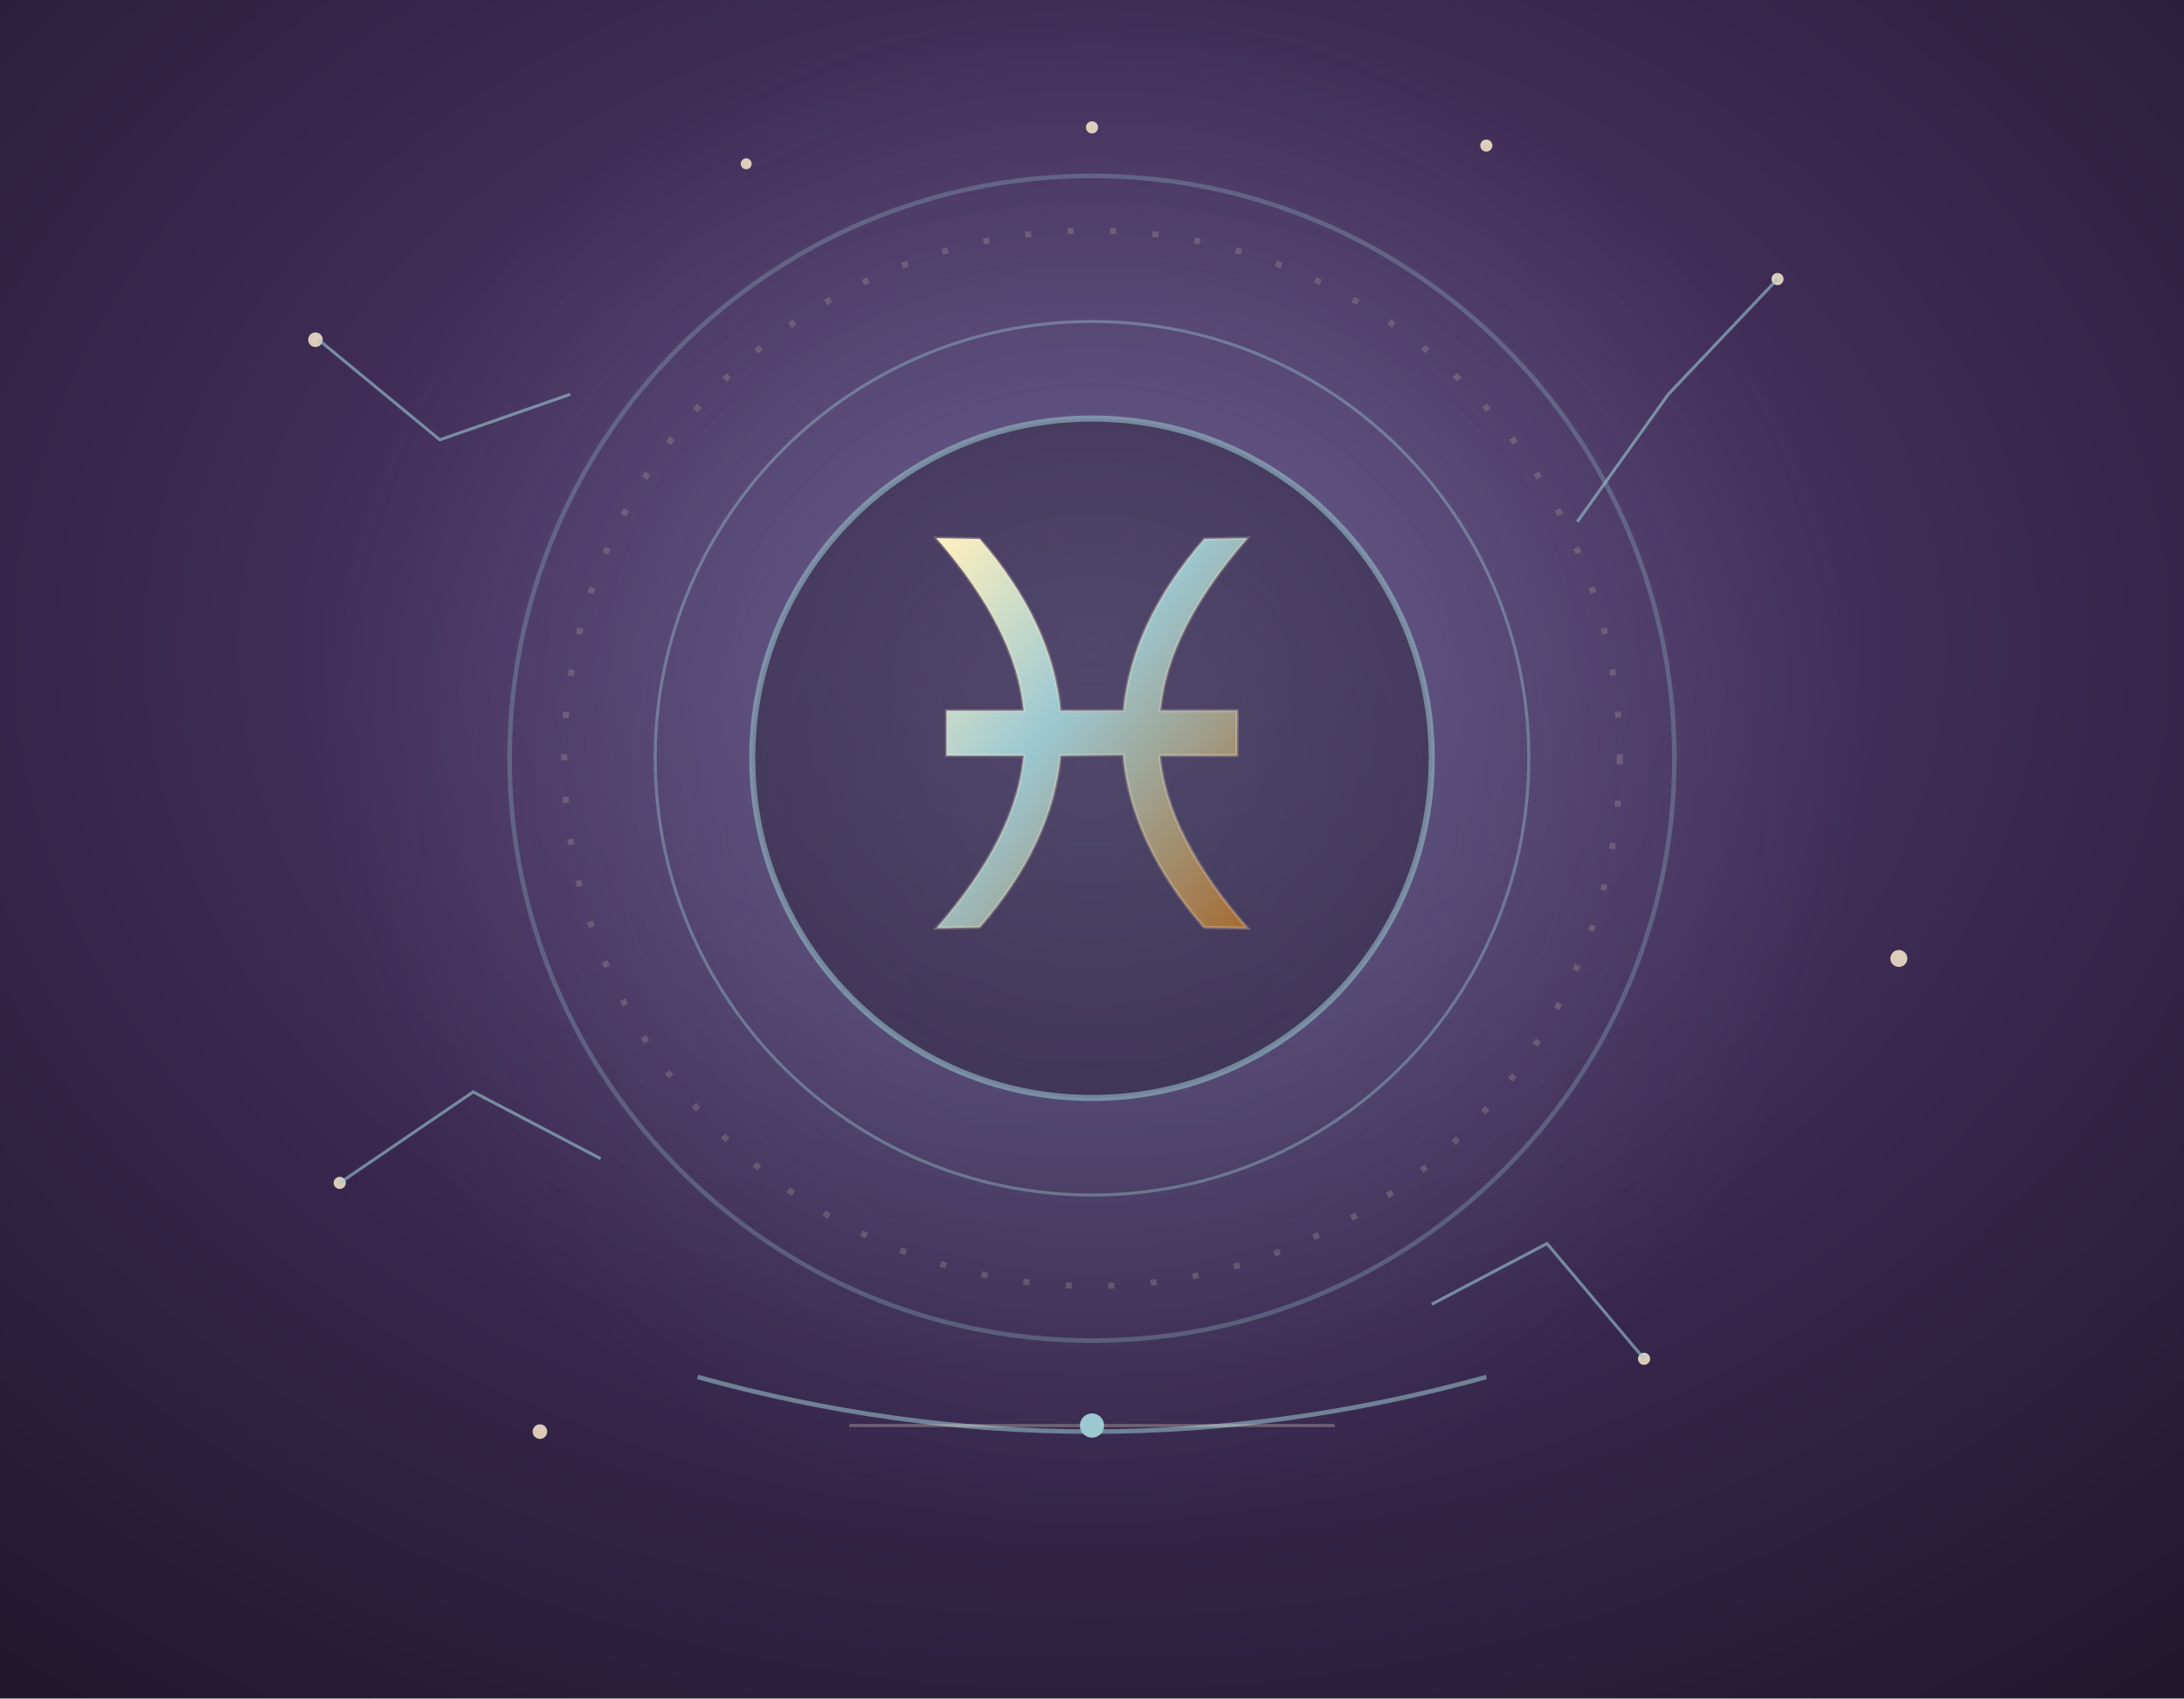
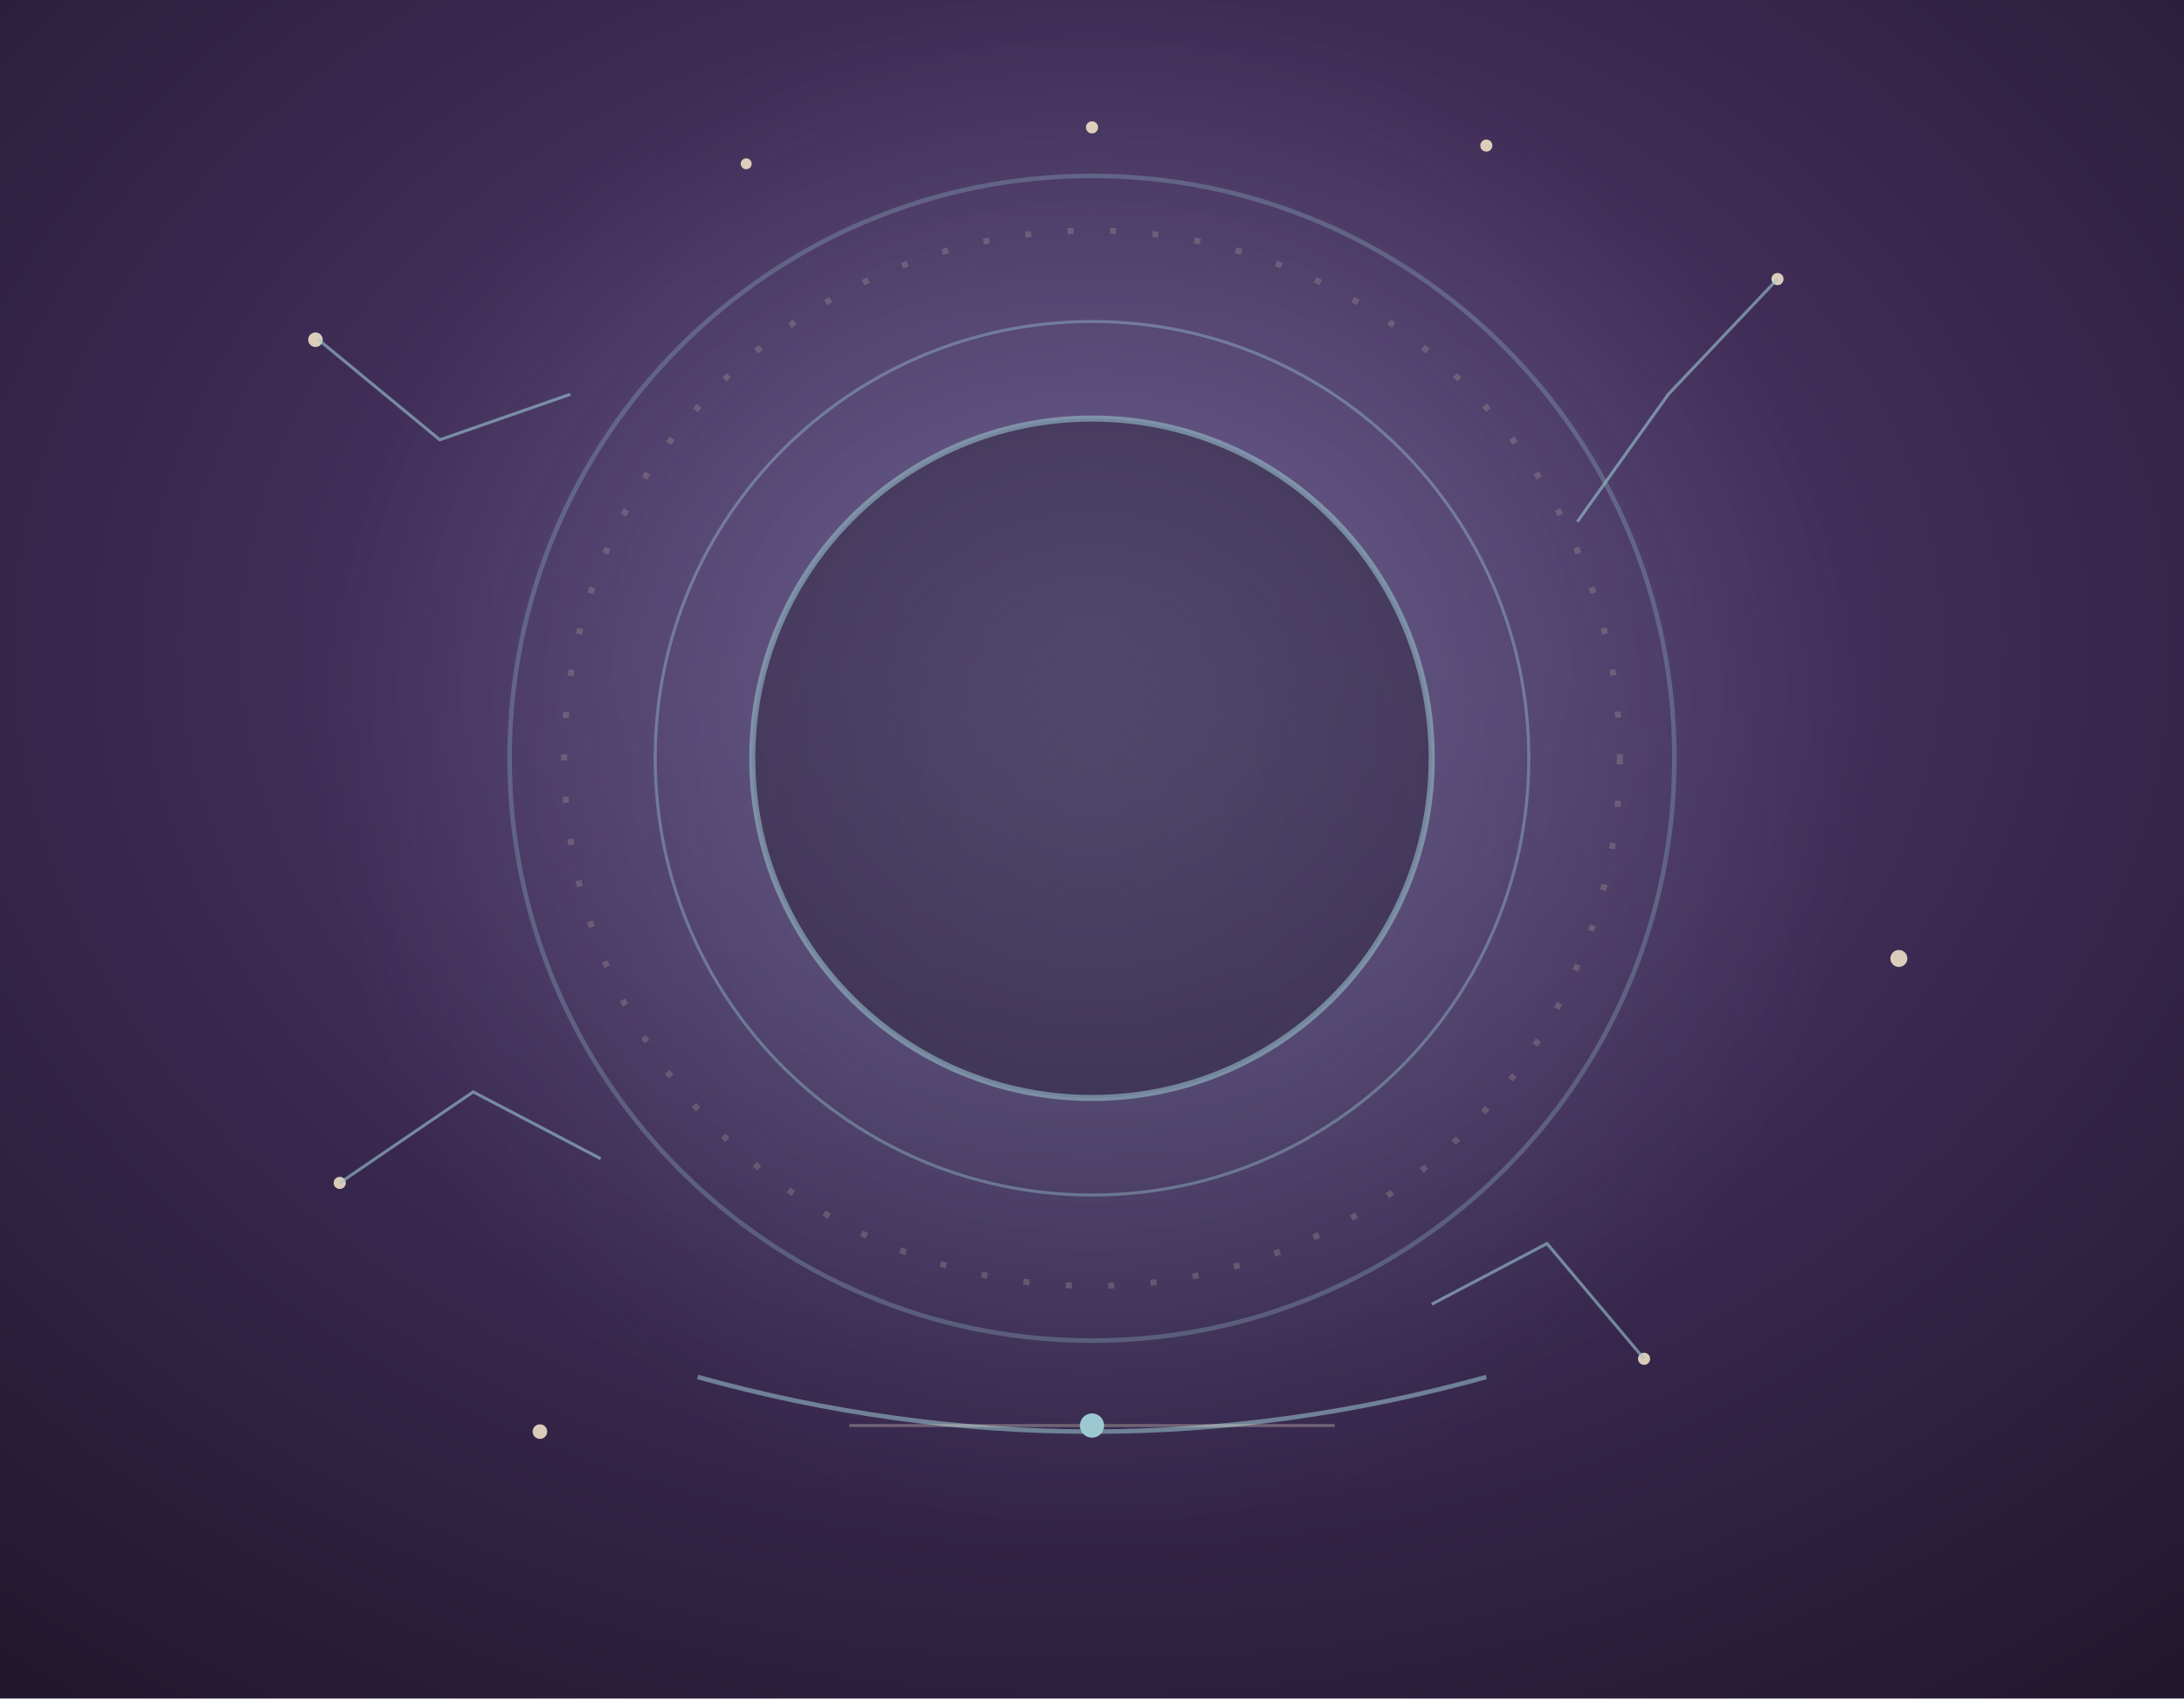
<svg xmlns="http://www.w3.org/2000/svg" width="720" height="560" viewBox="0 0 720 560">
  <defs>
    <radialGradient id="bg" cx="50%" cy="38%" r="78%">
      <stop offset="0" stop-color="#60477E" />
      <stop offset=".56" stop-color="#39284F" />
      <stop offset="1" stop-color="#21182F" />
    </radialGradient>
    <linearGradient id="gold" x1="0" y1="0" x2="1" y2="1">
      <stop offset="0" stop-color="#FFF1BE" />
      <stop offset=".42" stop-color="#9CC8D2" />
      <stop offset="1" stop-color="#A66B32" />
    </linearGradient>
    <radialGradient id="halo">
      <stop offset="0" stop-color="#9CC8D2" stop-opacity=".24" />
      <stop offset="1" stop-color="#9CC8D2" stop-opacity="0" />
    </radialGradient>
  </defs>
  <rect width="720" height="560" fill="url(#bg)" />
  <circle cx="360" cy="250" r="255" fill="url(#halo)" />
  <circle cx="360" cy="250" r="192" fill="none" stroke="#9CC8D2" stroke-opacity=".28" stroke-width="1.5" />
  <circle cx="360" cy="250" r="174" fill="none" stroke="#F9E6BD" stroke-opacity=".18" stroke-dasharray="2 12" stroke-width="2" />
  <circle cx="360" cy="250" r="144" fill="none" stroke="#9CC8D2" stroke-opacity=".4" />
  <g fill="#FFF0D1" opacity=".82">
    <circle cx="104" cy="112" r="2.4" />
    <circle cx="586" cy="92" r="2" />
    <circle cx="626" cy="316" r="2.8" />
    <circle cx="112" cy="390" r="2" />
    <circle cx="246" cy="54" r="1.8" />
    <circle cx="490" cy="48" r="2" />
    <circle cx="542" cy="448" r="2" />
    <circle cx="178" cy="472" r="2.4" />
    <circle cx="360" cy="42" r="2" />
  </g>
  <g stroke="#9CC8D2" stroke-opacity=".6" fill="none">
    <path d="M105 112 L145 145 L188 130 M586 92 L550 130 L520 172 M112 390 L156 360 L198 382 M542 448 L510 410 L472 430" />
  </g>
  <circle cx="360" cy="250" r="112" fill="#1D1529" fill-opacity=".35" stroke="#9CC8D2" stroke-opacity=".55" stroke-width="2" />
-   <text x="360" y="306" text-anchor="middle" font-family="Noto Sans Symbols, DejaVu Sans, sans-serif" font-size="176" fill="url(#gold)" stroke="#FFF0C8" stroke-opacity=".25" stroke-width="1">♓</text>
  <path d="M230 454 Q360 490 490 454" fill="none" stroke="#9CC8D2" stroke-opacity=".55" stroke-width="1.5" />
  <path d="M280 470 H440" stroke="#FFF0D1" stroke-opacity=".28" />
  <circle cx="360" cy="470" r="4" fill="#9CC8D2" />
</svg>
